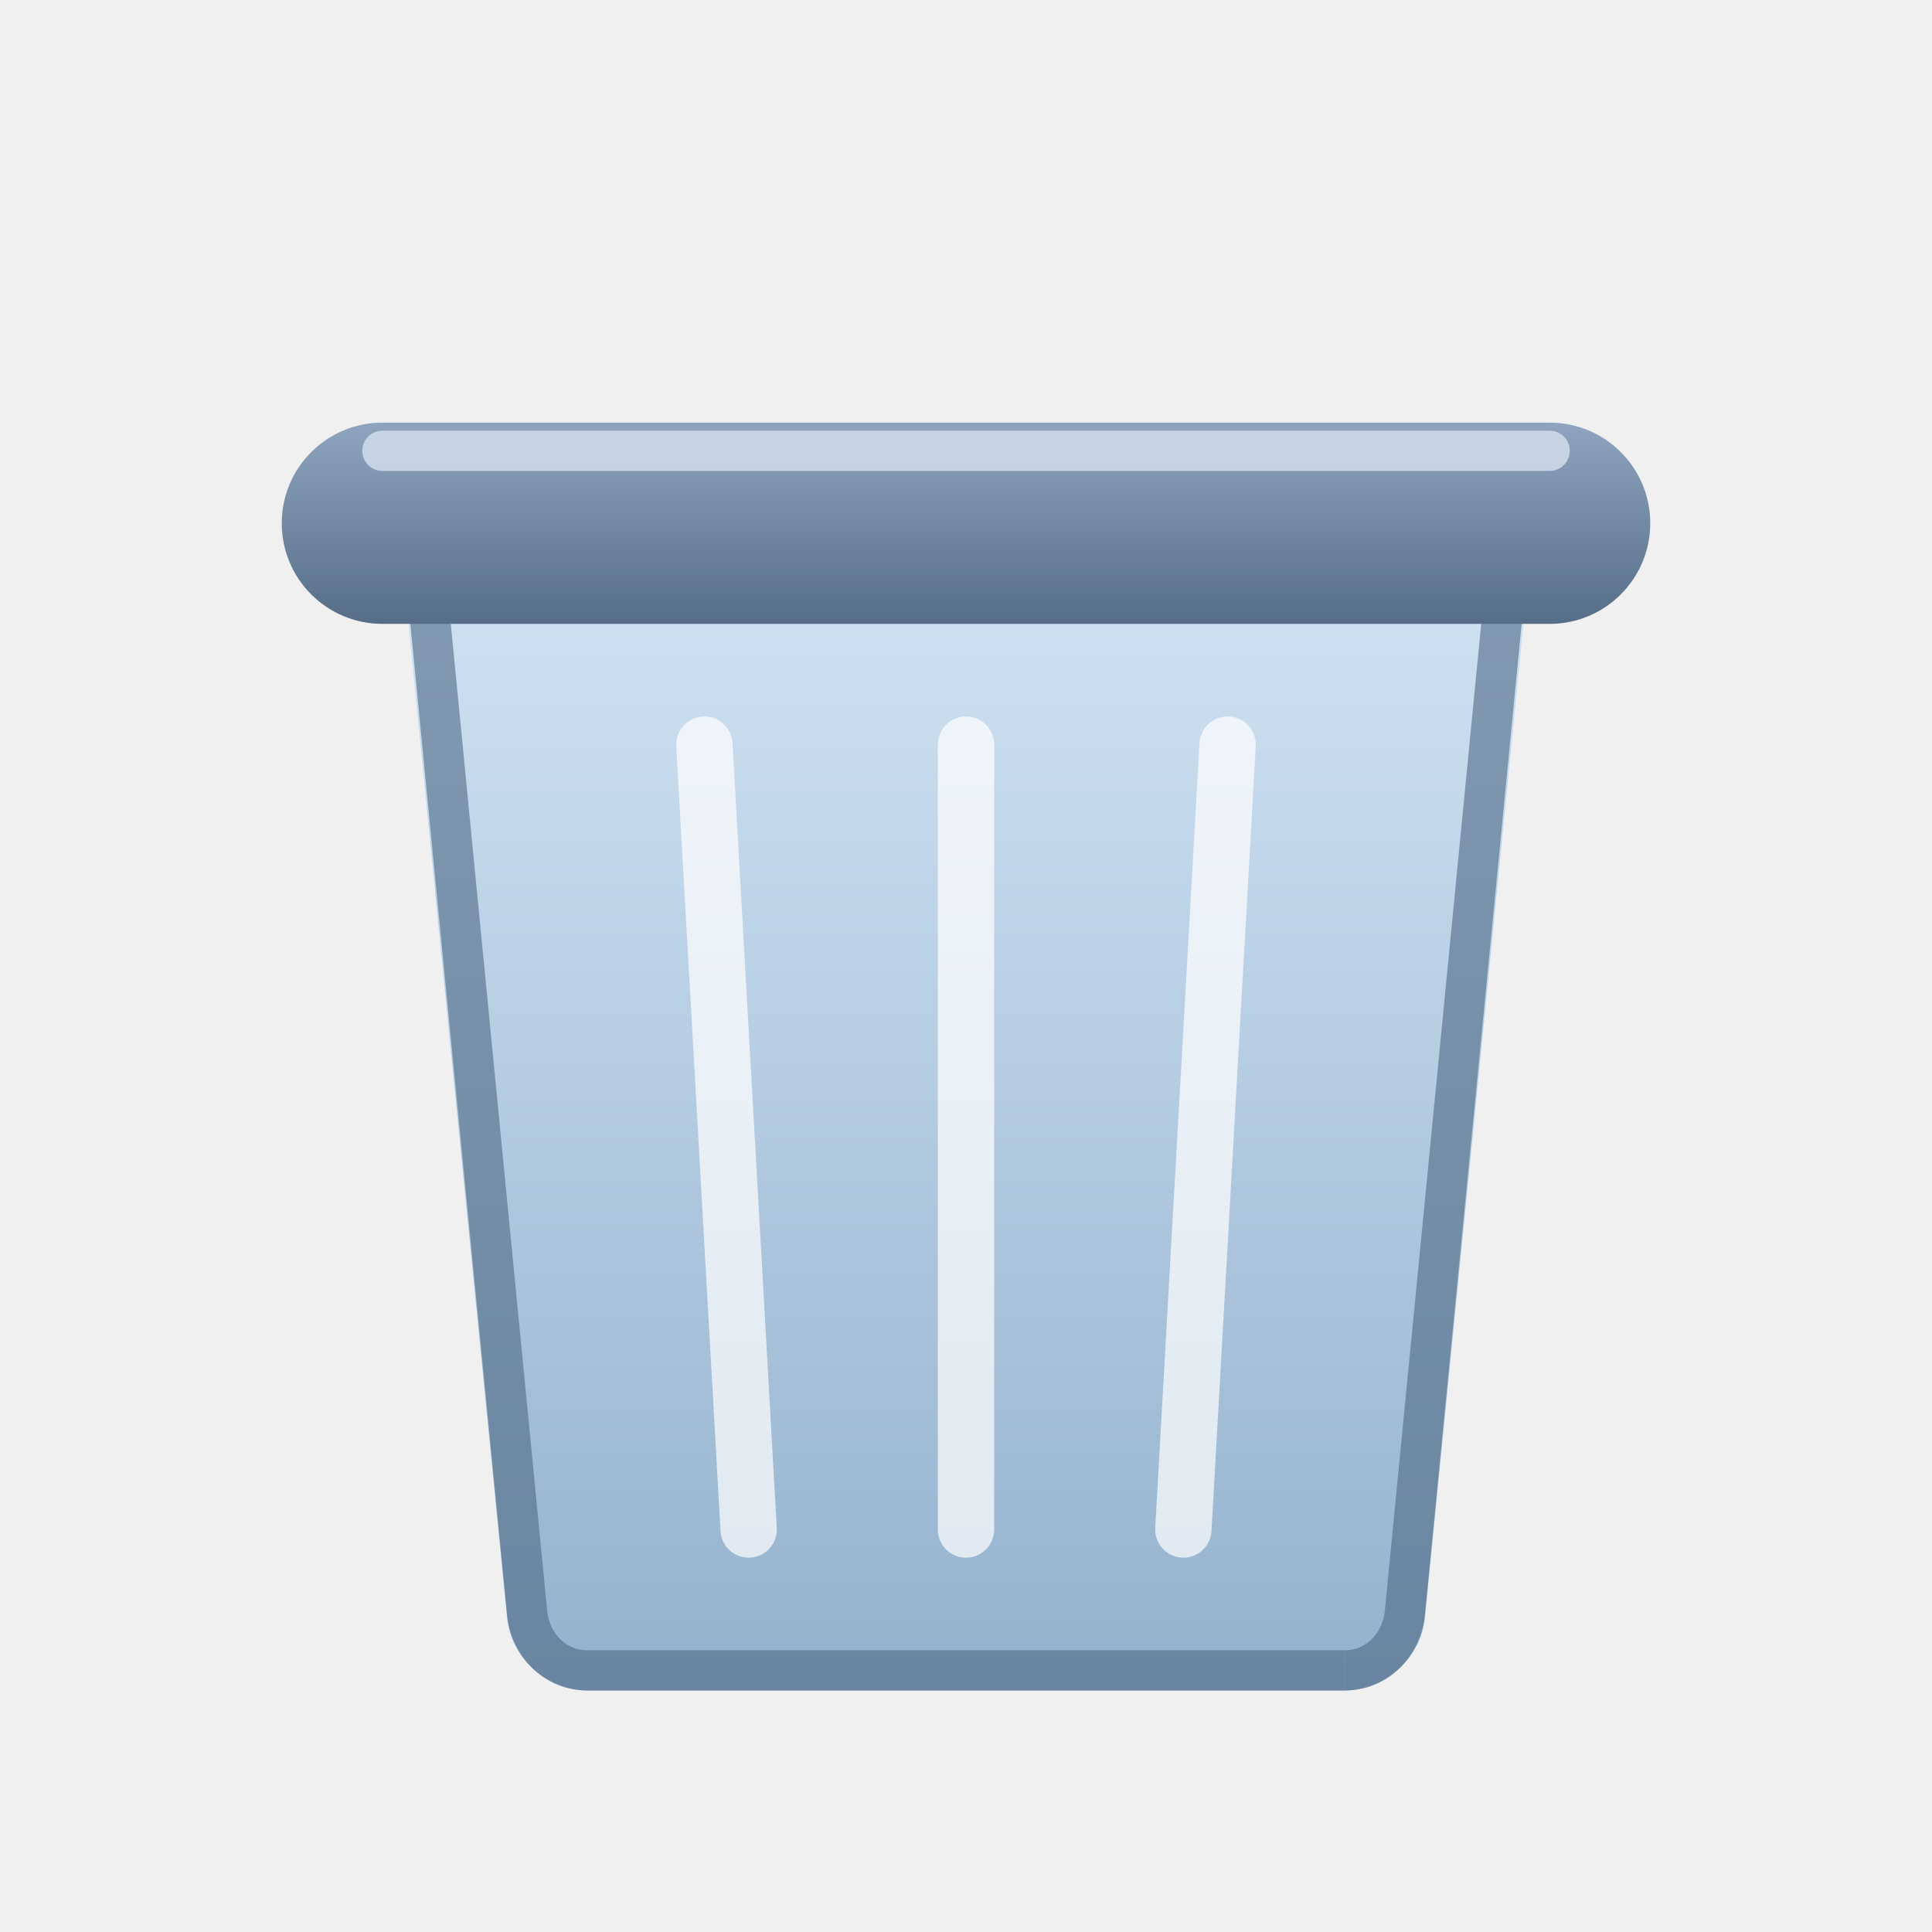
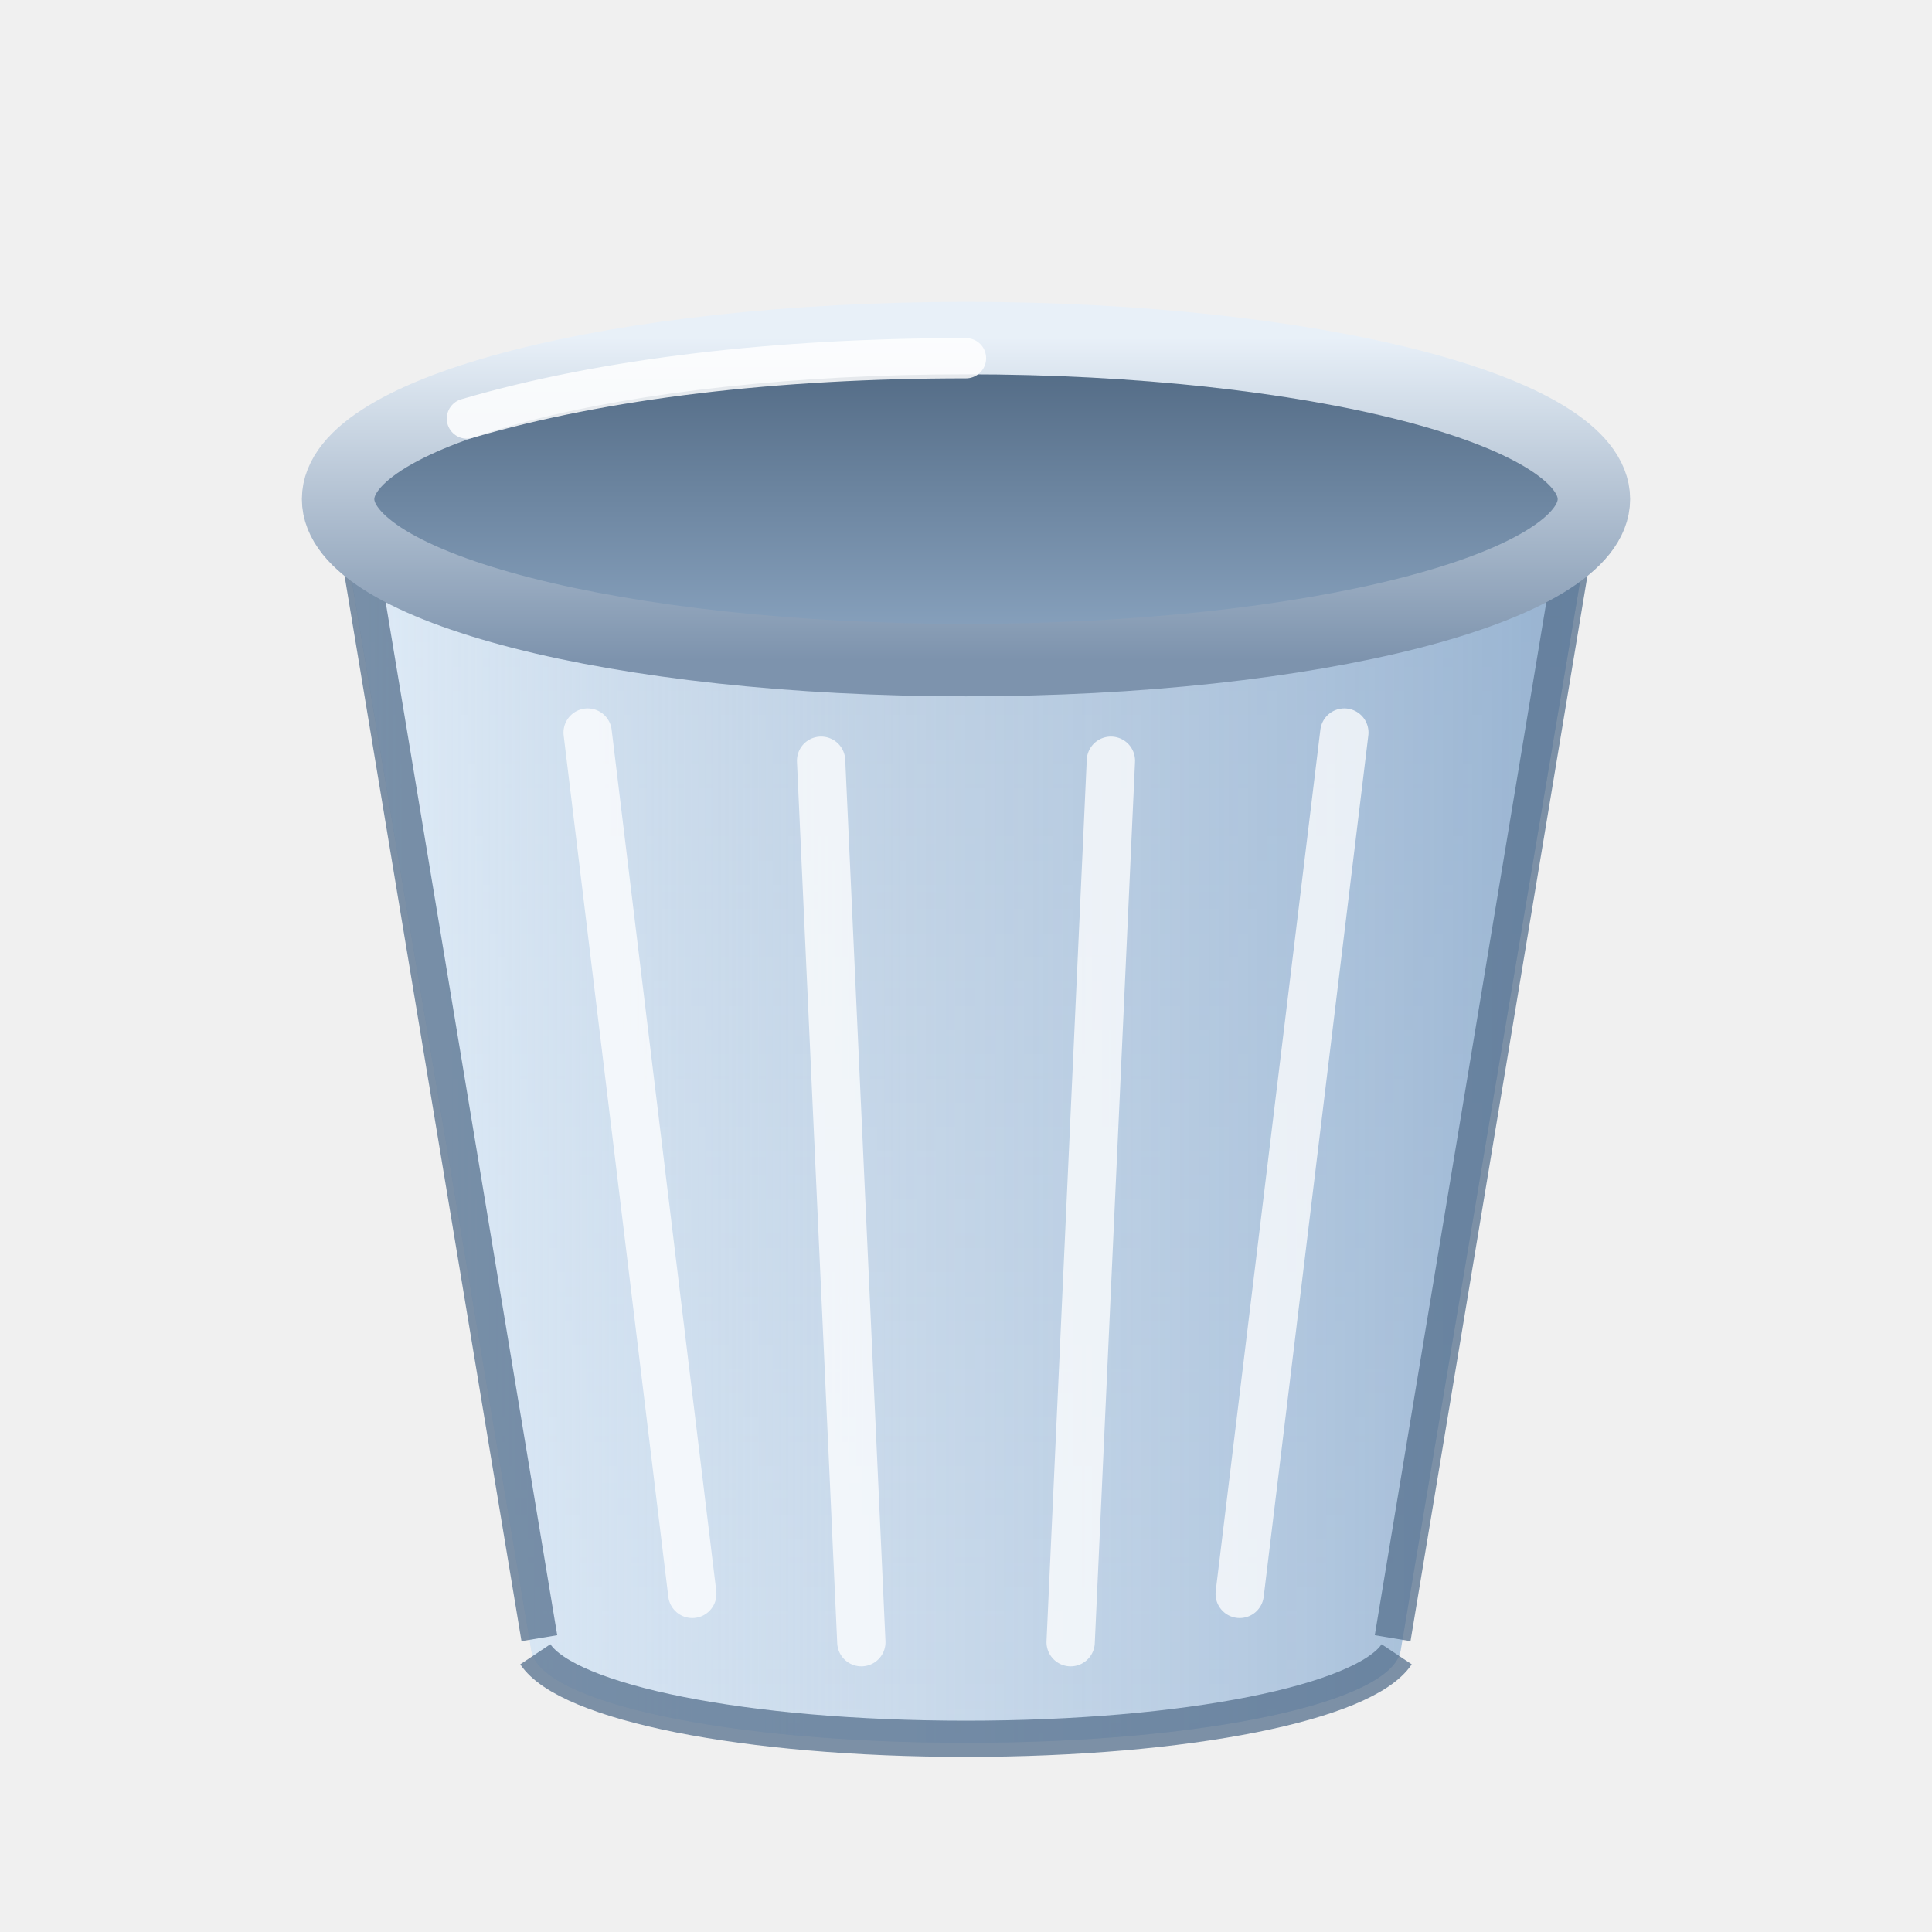
<svg xmlns="http://www.w3.org/2000/svg" viewBox="0 0 48 48" width="48" height="48">
  <defs>
-     <linearGradient id="recycle_bin_empty-glass" x1="0" y1="0" x2="0" y2="1" gradientUnits="objectBoundingBox">
-       <stop offset="0" stop-color="#CFE2F3" stop-opacity="0.95" />
-       <stop offset="1" stop-color="#8FAECB" stop-opacity="0.95" />
+     <linearGradient id="recycle_bin_empty-inside" x1="0" y1="0" x2="0" y2="1" gradientUnits="objectBoundingBox">
+       <stop offset="0" stop-color="#4E6680" />
+       <stop offset="1" stop-color="#8CA6C2" />
+     </linearGradient>
+     <linearGradient id="recycle_bin_empty-back" x1="0" y1="0" x2="0" y2="1" gradientUnits="objectBoundingBox">
+       <stop offset="0" stop-color="#7C96B2" stop-opacity=".55" />
+       <stop offset="1" stop-color="#A9C0D8" stop-opacity=".35" />
+     </linearGradient>
+     <linearGradient id="recycle_bin_empty-glass" x1="0" y1="0" x2="1" y2="0" gradientUnits="objectBoundingBox">
+       <stop offset="0" stop-color="#E4F0FB" stop-opacity=".92" />
+       <stop offset="0.45" stop-color="#C3D8EE" stop-opacity=".62" />
+       <stop offset="1" stop-color="#93B0D0" stop-opacity=".9" />
    </linearGradient>
    <linearGradient id="recycle_bin_empty-rim" x1="0" y1="0" x2="0" y2="1" gradientUnits="objectBoundingBox">
-       <stop offset="0" stop-color="#8FA5BF" />
-       <stop offset="1" stop-color="#566D88" />
+       <stop offset="0" stop-color="#E8F0F8" />
+       <stop offset="1" stop-color="#7D93AD" />
    </linearGradient>
  </defs>
-   <path d="M10 14h28l-2.6 26.2c-.1 1-1 1.8-2 1.8H14.6c-1 0-1.9-.8-2-1.8z" fill="url(#recycle_bin_empty-glass)" />
-   <path d="M17.5 18.5L18.6 38" stroke="#FFFFFF" stroke-opacity=".7" stroke-width="1.4" stroke-linecap="round" />
-   <path d="M24 18.5L24 38" stroke="#FFFFFF" stroke-opacity=".7" stroke-width="1.4" stroke-linecap="round" />
-   <path d="M30.5 18.5L29.4 38" stroke="#FFFFFF" stroke-opacity=".7" stroke-width="1.4" stroke-linecap="round" />
-   <path d="M10.6 14.5l2.5 25.6c.1.8.7 1.4 1.5 1.4h18.8" fill="none" stroke="#4E6784" stroke-opacity=".6" />
-   <path d="M37.4 14.5l-2.5 25.6c-.1.8-.7 1.4-1.5 1.4" fill="none" stroke="#4E6784" stroke-opacity=".6" />
-   <rect x="7" y="10.5" width="34" height="5" rx="2.5" fill="url(#recycle_bin_empty-rim)" />
-   <path d="M9.5 11.2h29" stroke="#D5E1EE" stroke-opacity=".8" stroke-linecap="round" />
+   <path d="M8.4 12.4 13.2 41c.2 1.3 4.9 2.3 10.8 2.3s10.6-1 10.8-2.3l4.8-28.6z" fill="url(#recycle_bin_empty-back)" />
+   <ellipse cx="24" cy="12.4" rx="15.6" ry="4" fill="url(#recycle_bin_empty-inside)" />
+   <path d="M8.4 12.4C8.4 14.6 15.4 16.4 24 16.4s15.6-1.8 15.6-4L34.8 41c-.2 1.3-4.9 2.3-10.8 2.3s-10.6-1-10.8-2.3z" fill="url(#recycle_bin_empty-glass)" />
+   <g fill="none" stroke="#FFFFFF" stroke-linecap="round" stroke-opacity=".75" stroke-width="1.2">
+     <path d="M14.6 18.2 17.2 39.6" />
+     <path d="M20.4 18.9 21.4 40.8" />
+     <path d="M27.6 18.9 26.6 40.8" />
+     <path d="M33.4 18.2 30.8 39.6" />
+   </g>
+   <path d="M8.9 13.6 13.4 40.7M39.1 13.6 34.6 40.7" fill="none" stroke="#56708E" stroke-opacity=".75" stroke-width=".9" />
+   <path d="M13.3 41.1c.8 1.2 5.2 2.1 10.7 2.1s9.9-.9 10.7-2.1" fill="none" stroke="#56708E" stroke-opacity=".75" stroke-width=".9" />
+   <ellipse cx="24" cy="12.4" rx="15.6" ry="4" fill="none" stroke="url(#recycle_bin_empty-rim)" stroke-width="1.8" />
+   <path d="M11.6 10.4C15 9.4 19.3 8.9 24 8.9" fill="none" stroke="#FFFFFF" stroke-opacity=".85" stroke-linecap="round" />
</svg>
